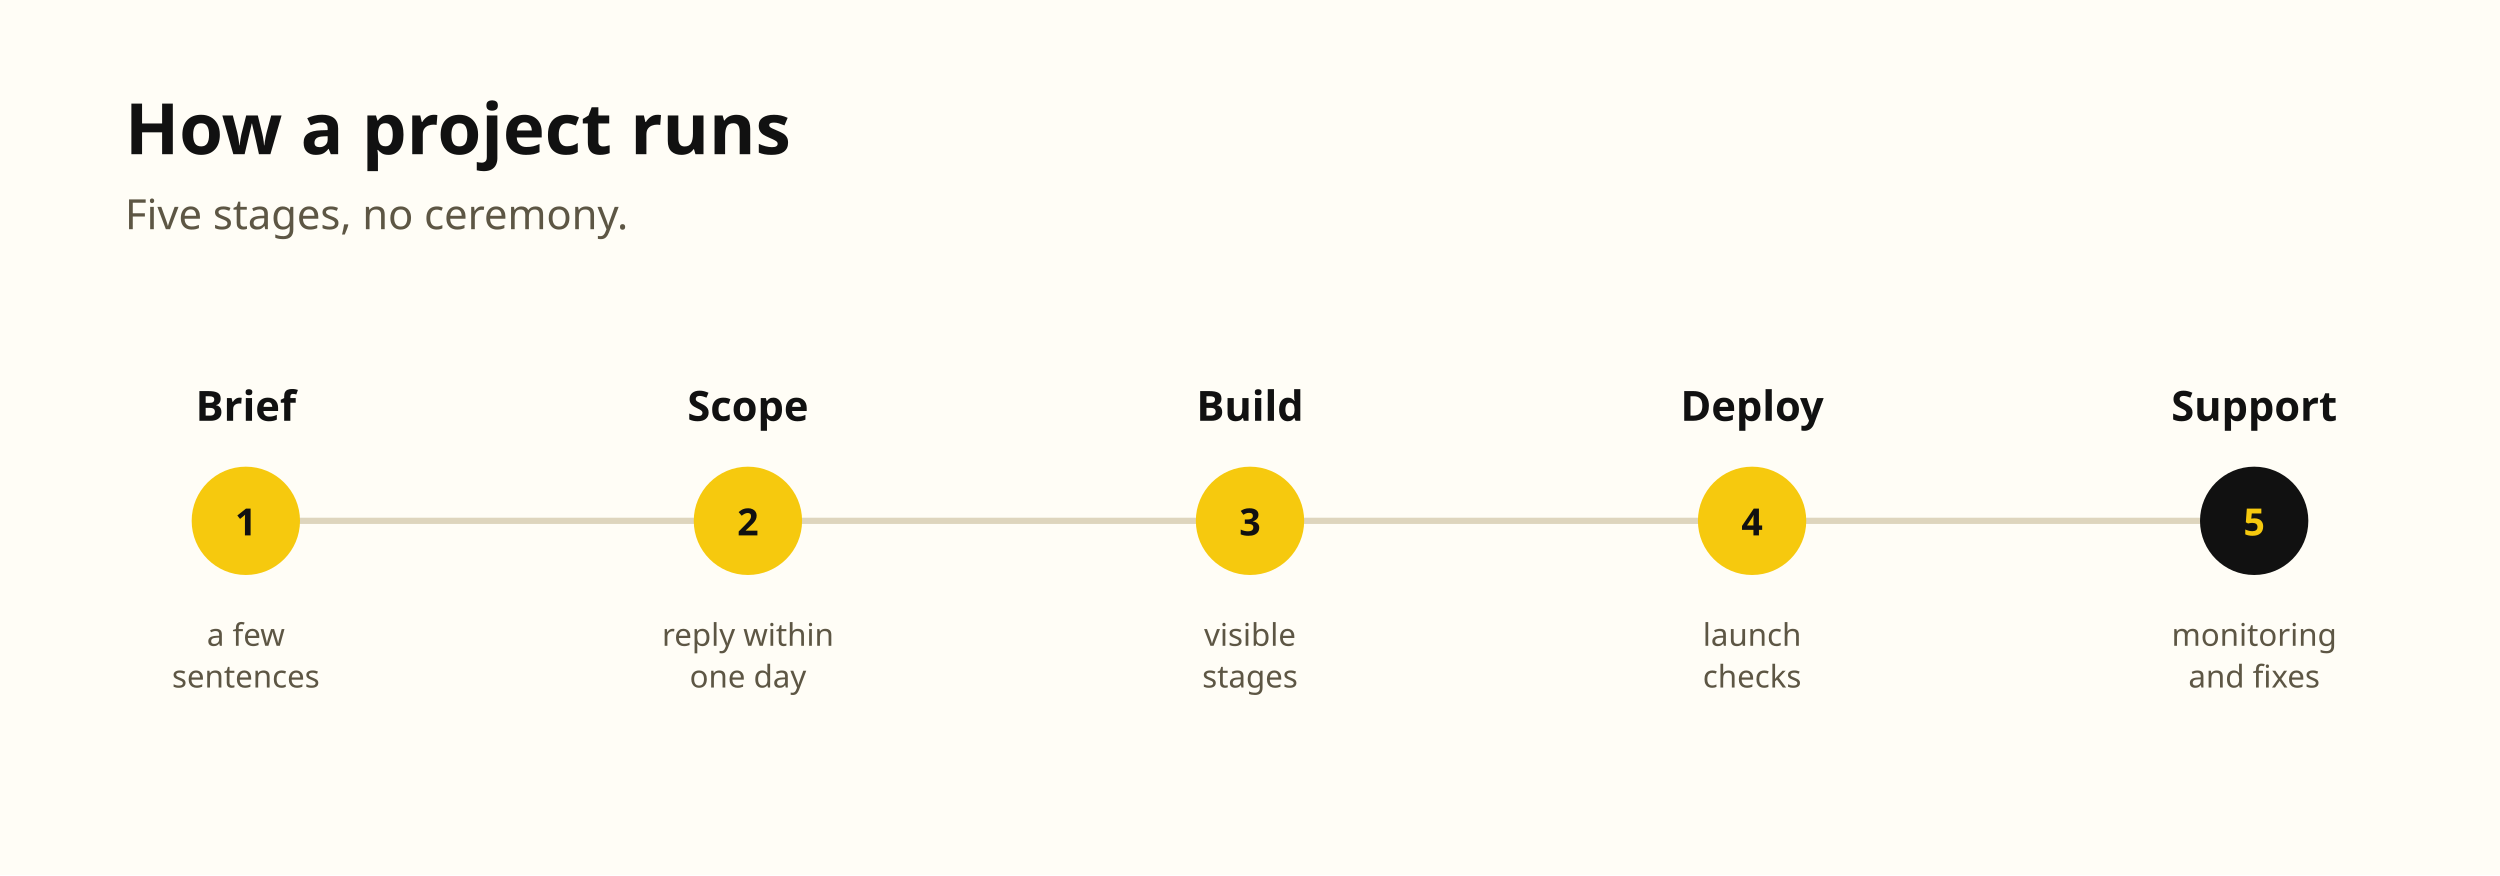
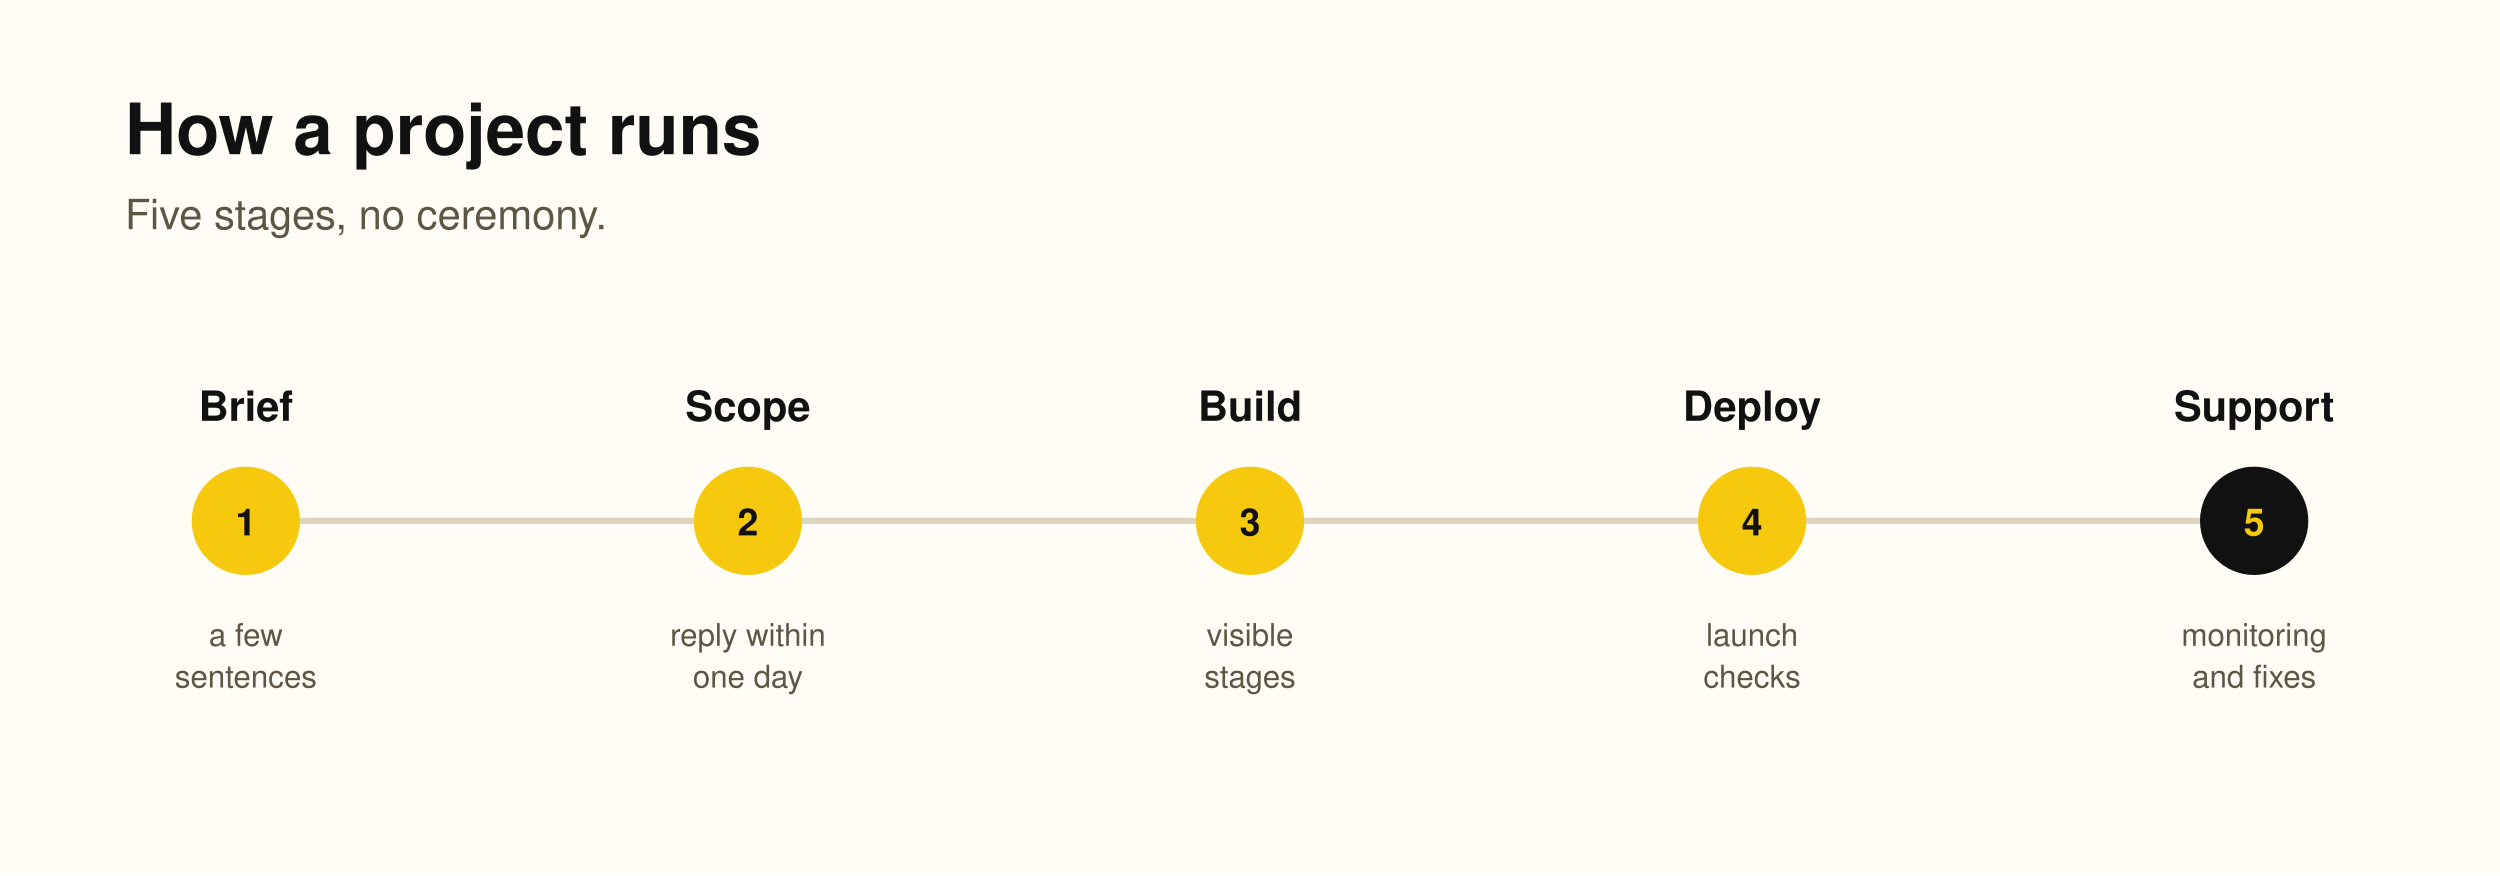
<svg xmlns="http://www.w3.org/2000/svg" viewBox="0 0 1200 420" width="1200" height="420" role="img" aria-label="Project flow from brief to scope, build, deploy and ongoing support.">
  <rect width="1200" height="420" fill="#fffdf6" />
-   <g font-family="'Plus Jakarta Sans',sans-serif">
+   <g font-family="'Plus Jakarta Sans','Helvetica Neue',Helvetica,Arial,sans-serif">
    <text x="60" y="74" font-size="34" font-weight="800" fill="#111111">How a project runs</text>
    <text x="60" y="110" font-size="20" fill="#5d5644">Five stages, no ceremony.</text>
    <path d="M118 250 H1082" stroke="#ded5bd" stroke-width="3" />
    <g>
      <circle cx="118" cy="250" r="26" fill="#f6c90e" />
      <circle cx="359" cy="250" r="26" fill="#f6c90e" />
      <circle cx="600" cy="250" r="26" fill="#f6c90e" />
      <circle cx="841" cy="250" r="26" fill="#f6c90e" />
      <circle cx="1082" cy="250" r="26" fill="#111111" />
    </g>
    <g font-size="18" font-weight="800" fill="#111111" text-anchor="middle">
      <text x="118" y="257">1</text>
      <text x="359" y="257">2</text>
      <text x="600" y="257">3</text>
      <text x="841" y="257">4</text>
      <text x="1082" y="257" fill="#f6c90e">5</text>
    </g>
    <g font-size="20" font-weight="700" fill="#111111" text-anchor="middle">
      <text x="118" y="202">Brief</text>
      <text x="359" y="202">Scope</text>
      <text x="600" y="202">Build</text>
      <text x="841" y="202">Deploy</text>
      <text x="1082" y="202">Support</text>
    </g>
    <g font-size="15" fill="#5d5644" text-anchor="middle">
      <text x="118" y="310">a few</text>
      <text x="118" y="330">sentences</text>
      <text x="359" y="310">reply within</text>
      <text x="359" y="330">one day</text>
      <text x="600" y="310">visible</text>
      <text x="600" y="330">stages</text>
      <text x="841" y="310">launch</text>
      <text x="841" y="330">checks</text>
      <text x="1082" y="310">monitoring</text>
      <text x="1082" y="330">and fixes</text>
    </g>
  </g>
</svg>
